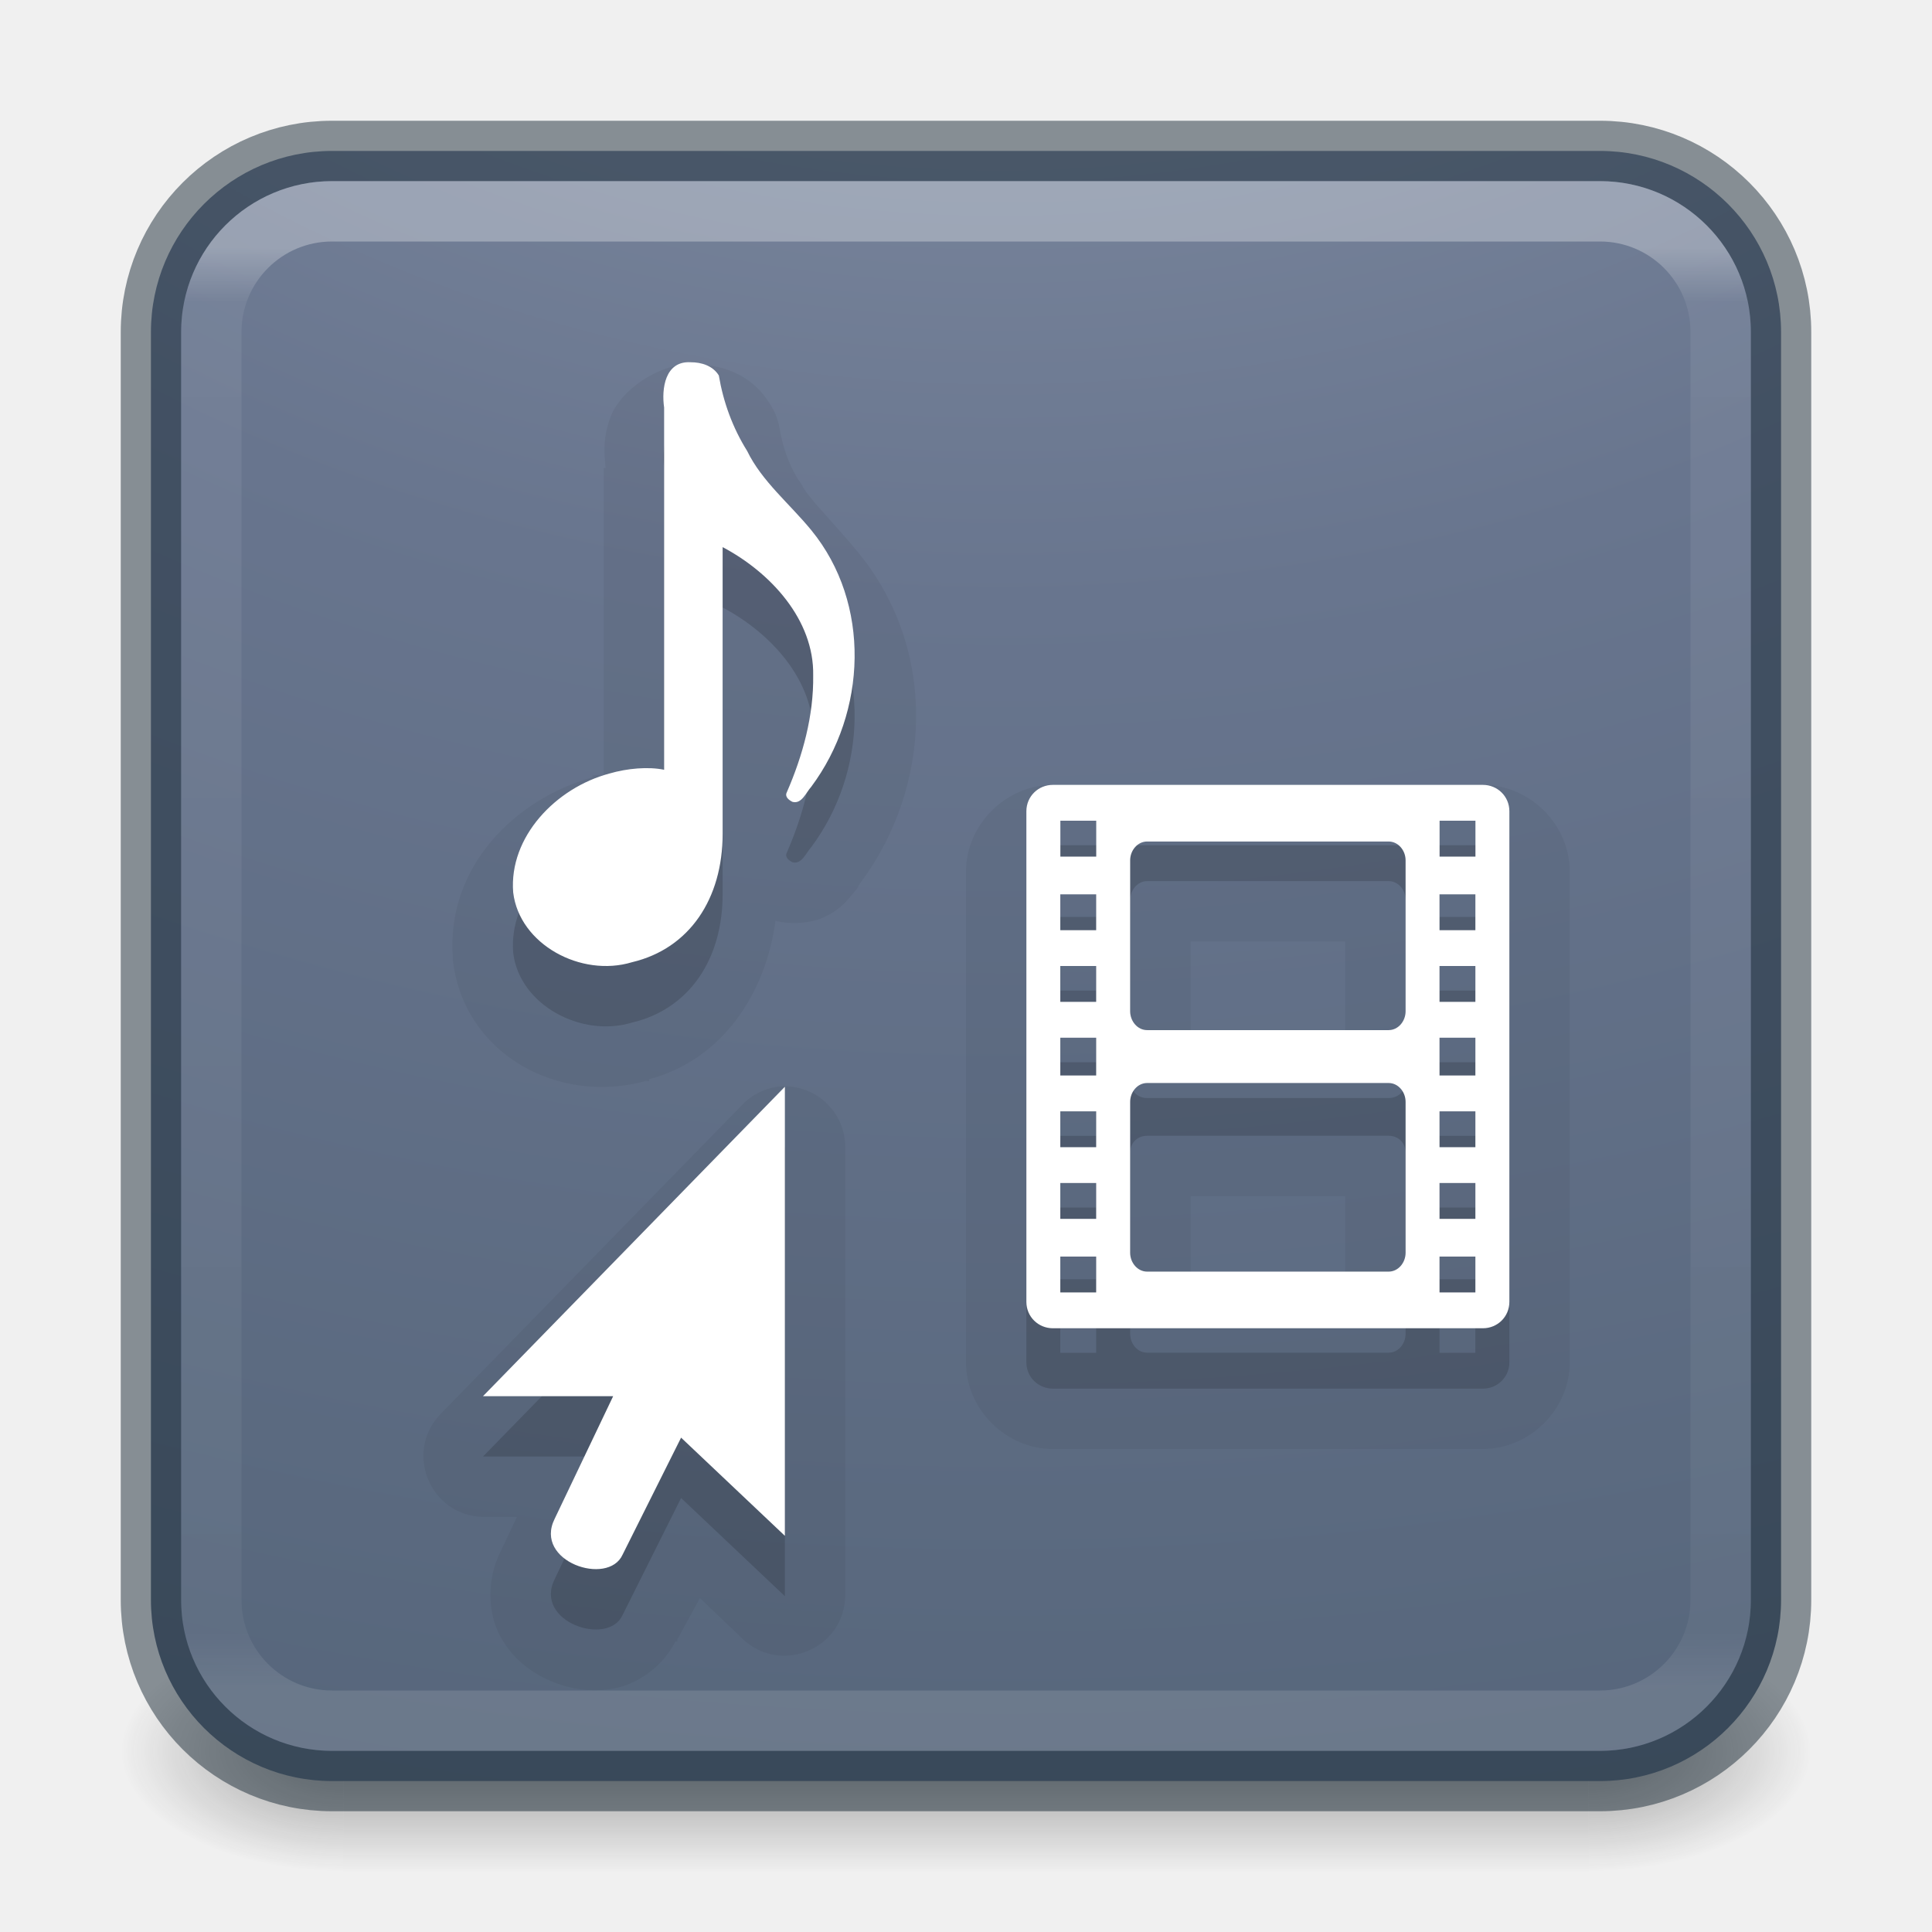
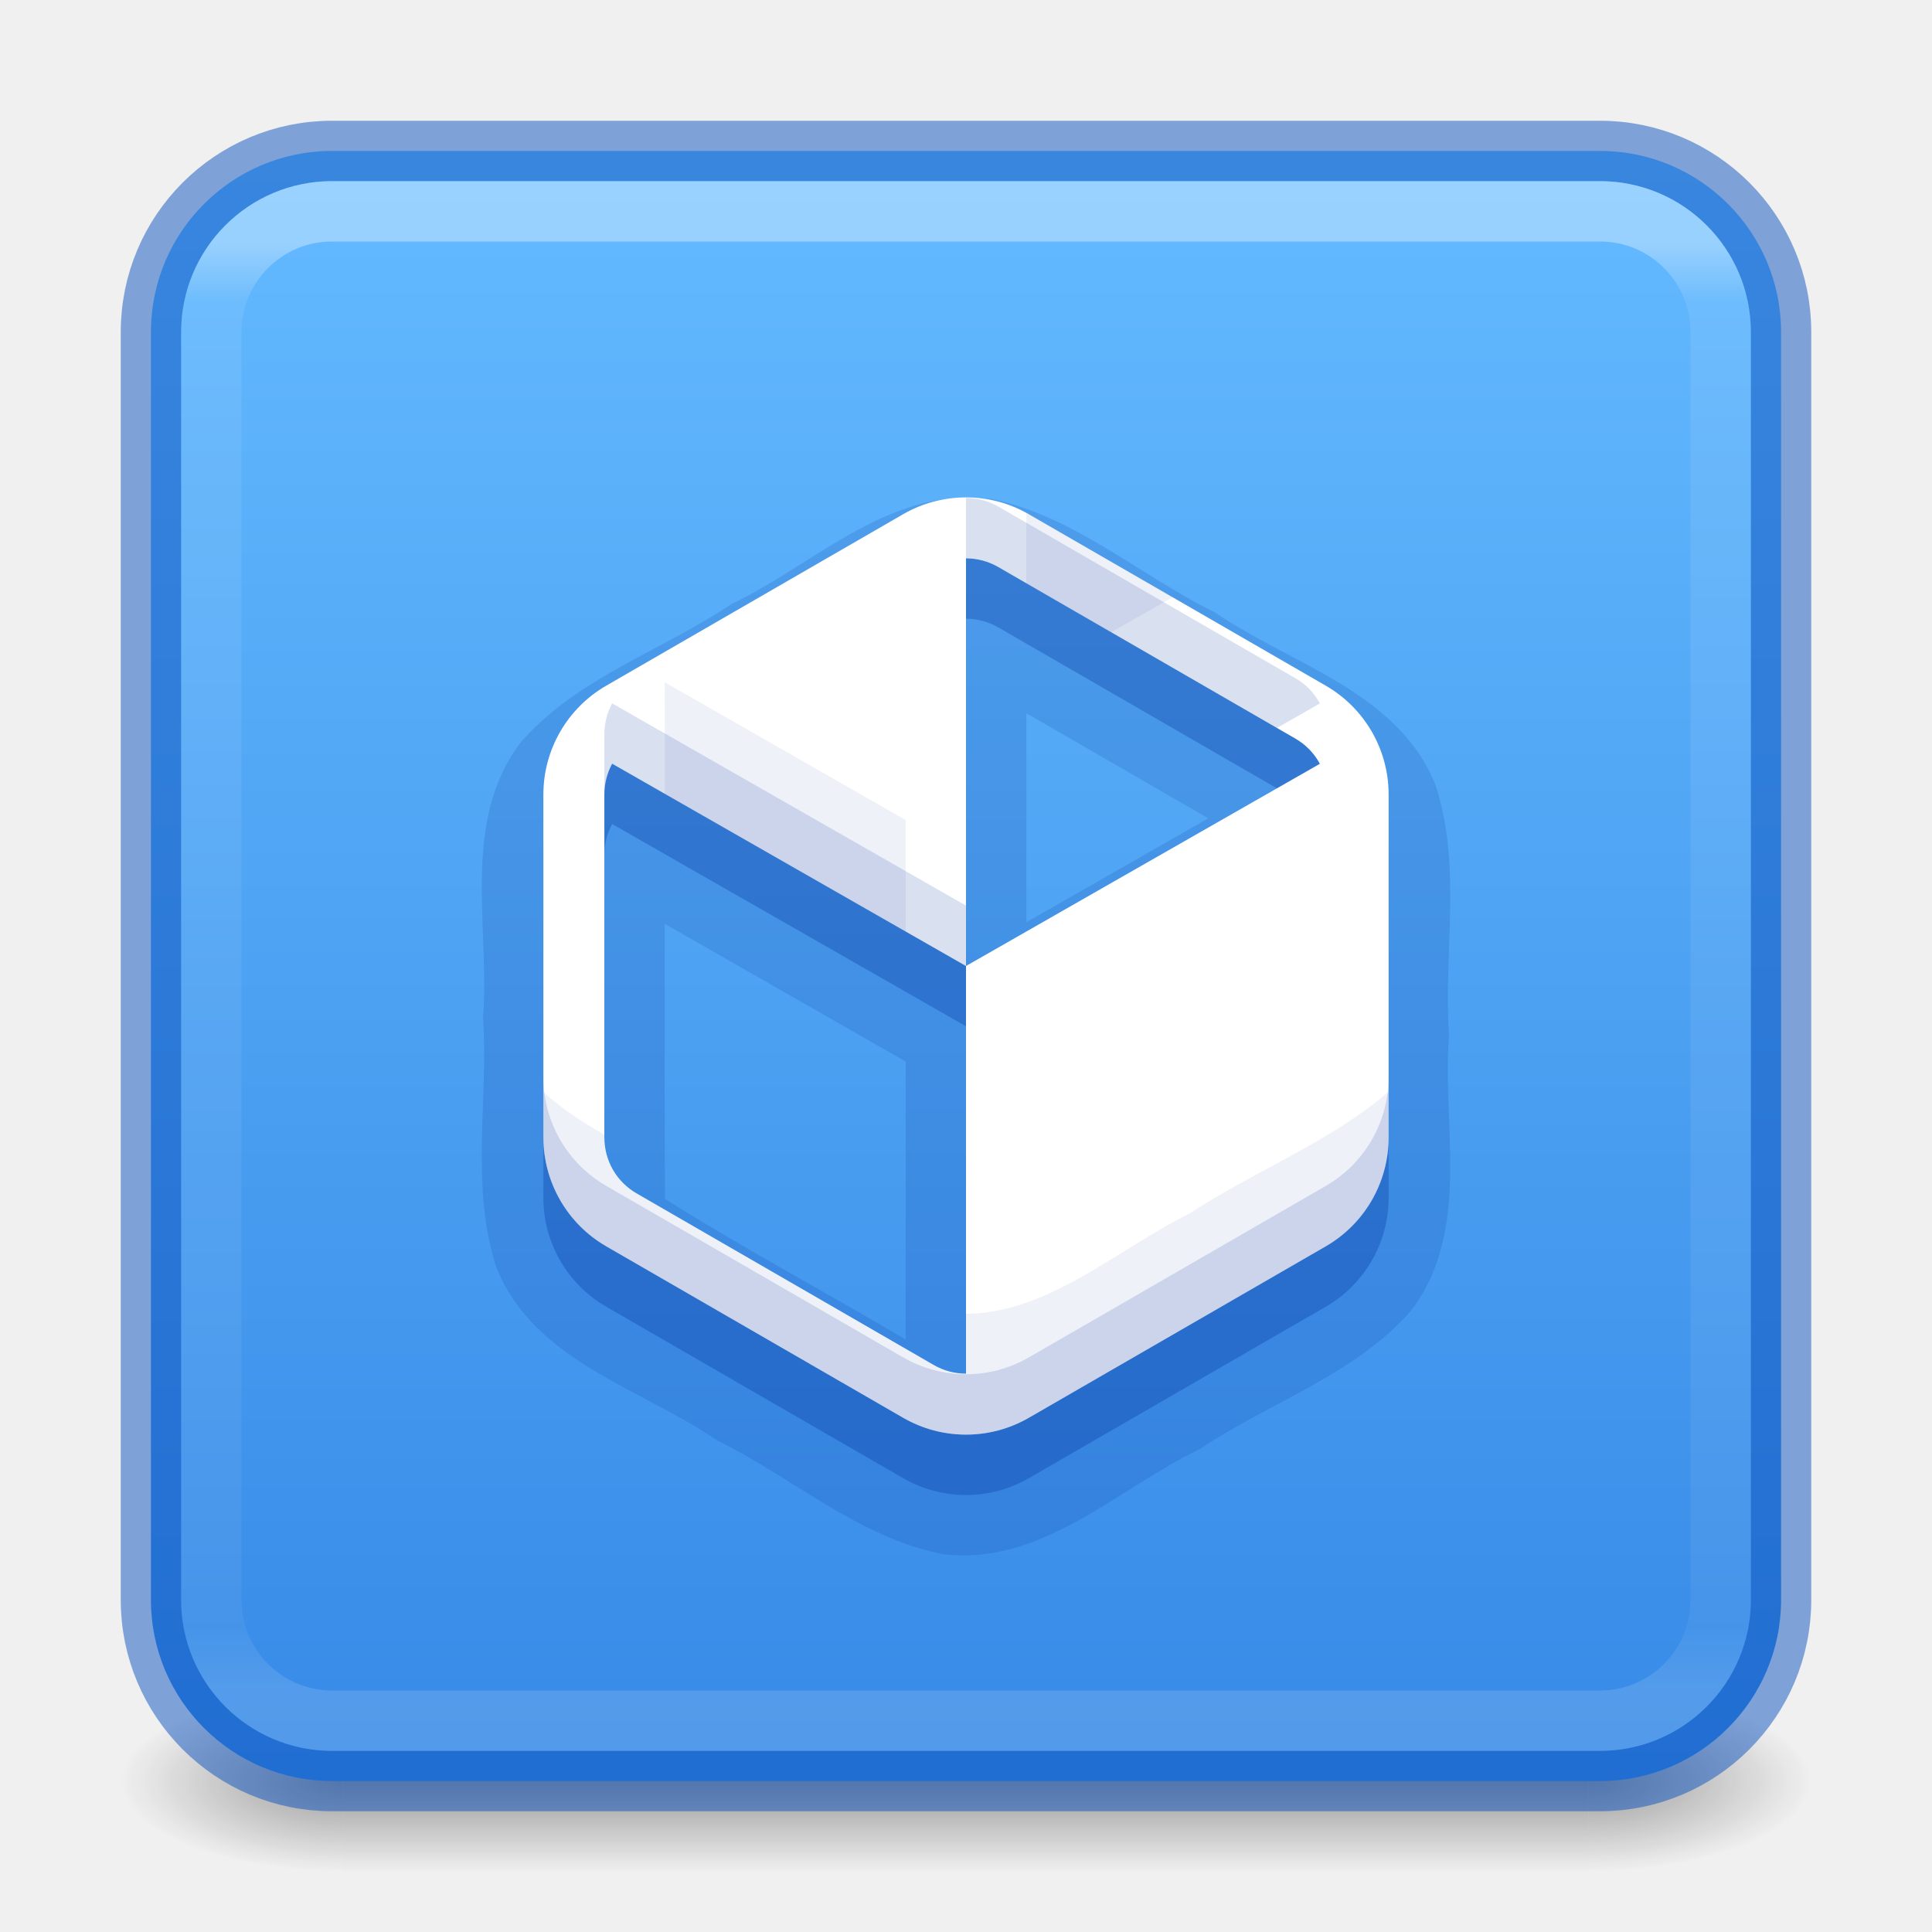
- <svg xmlns="http://www.w3.org/2000/svg" xmlns:xlink="http://www.w3.org/1999/xlink" version="1.1" width="32" height="32" id="svg4769">
-   <defs id="defs4771">
+ <svg xmlns="http://www.w3.org/2000/svg" xmlns:xlink="http://www.w3.org/1999/xlink" version="1.1" width="32" height="32" id="svg6860" xml:space="preserve">
+   <defs id="defs6862">
+     <linearGradient id="linearGradient3924-0">
+       <stop id="stop3926-6" style="stop-color:#ffffff;stop-opacity:1" offset="0" />
+       <stop id="stop3928-3" style="stop-color:#ffffff;stop-opacity:0.235" offset="0.042" />
+       <stop id="stop3930-2" style="stop-color:#ffffff;stop-opacity:0.157" offset="0.958" />
+       <stop id="stop3932-62" style="stop-color:#ffffff;stop-opacity:0.392" offset="1" />
+     </linearGradient>
+     <linearGradient id="linearGradient3688-166-749-6">
+       <stop id="stop2883-8" style="stop-color:#181818;stop-opacity:1" offset="0" />
+       <stop id="stop2885-3" style="stop-color:#181818;stop-opacity:0" offset="1" />
+     </linearGradient>
    <linearGradient id="linearGradient3702-501-757-3">
-       <stop offset="0" style="stop-color:#181818;stop-opacity:0" id="stop2895-3" />
-       <stop offset="0.5" style="stop-color:#181818;stop-opacity:1" id="stop2897-28" />
-       <stop offset="1" style="stop-color:#181818;stop-opacity:0" id="stop2899-8" />
+       <stop id="stop2895-3" style="stop-color:#181818;stop-opacity:0" offset="0" />
+       <stop id="stop2897-28" style="stop-color:#181818;stop-opacity:1" offset="0.5" />
+       <stop id="stop2899-8" style="stop-color:#181818;stop-opacity:0" offset="1" />
    </linearGradient>
-     <linearGradient gradientUnits="userSpaceOnUse" id="linearGradient3497" y2="39.999" x2="25.058" y1="47.028" x1="25.058" xlink:href="#linearGradient3702-501-757-3" />
-     <linearGradient id="linearGradient3688-464-309-7">
-       <stop offset="0" style="stop-color:#181818;stop-opacity:1" id="stop2889-0" />
-       <stop offset="1" style="stop-color:#181818;stop-opacity:0" id="stop2891-66" />
+     <radialGradient cx="4.993" cy="43.5" r="2.5" fx="4.993" fy="43.5" id="radialGradient2976-3-3" xlink:href="#linearGradient3688-166-749-6" gradientUnits="userSpaceOnUse" gradientTransform="matrix(2.003784,0,0,1.4,27.98813,-17.4)" />
+     <radialGradient cx="4.993" cy="43.5" r="2.5" fx="4.993" fy="43.5" id="radialGradient2978-2-5" xlink:href="#linearGradient3688-166-749-6" gradientUnits="userSpaceOnUse" gradientTransform="matrix(2.003784,0,0,1.4,-20.01187,-104.4)" />
+     <linearGradient xlink:href="#linearGradient909-3" id="linearGradient930-9-2" x1="16.768" y1="2.768" x2="16.768" y2="29.897" gradientUnits="userSpaceOnUse" gradientTransform="translate(4.1936035e-6)" />
+     <linearGradient x1="24" y1="6.24" x2="24" y2="41.76" id="linearGradient4161-0-2" xlink:href="#linearGradient3924-0" gradientUnits="userSpaceOnUse" gradientTransform="matrix(0.6756757,0,0,0.6756757,-0.2162128,-0.2162061)" />
+     <linearGradient xlink:href="#linearGradient3702-501-757-3" id="linearGradient963" gradientUnits="userSpaceOnUse" x1="25.058" y1="47.028" x2="25.058" y2="39.999" />
+     <linearGradient id="linearGradient909-3">
+       <stop id="stop901-6" style="stop-color:#64baff;stop-opacity:1" offset="0" />
+       <stop id="stop907-7" style="stop-color:#3689e6;stop-opacity:1" offset="1" />
    </linearGradient>
-     <radialGradient gradientTransform="matrix(2.003784,0,0,1.4,-20.01187,-104.4)" gradientUnits="userSpaceOnUse" id="radialGradient3495" r="2.5" cy="43.5" cx="4.993" xlink:href="#linearGradient3688-464-309-7" />
-     <linearGradient id="linearGradient3688-166-749-6">
-       <stop offset="0" style="stop-color:#181818;stop-opacity:1" id="stop2883-8" />
-       <stop offset="1" style="stop-color:#181818;stop-opacity:0" id="stop2885-3" />
-     </linearGradient>
-     <radialGradient gradientTransform="matrix(2.003784,0,0,1.4,27.98813,-17.4)" gradientUnits="userSpaceOnUse" id="radialGradient3493" r="2.5" cy="43.5" cx="4.993" xlink:href="#linearGradient3688-166-749-6" />
-     <linearGradient id="linearGradient2867-449-88-871-390-598-476-591-434-148-57-177-8-3-3-6-4-8-8-8-5">
-       <stop offset="0" style="stop-color:#919caf;stop-opacity:1" id="stop3750-1-0-7-6-6-1-3-9-3" />
-       <stop offset="0.262" style="stop-color:#68758e;stop-opacity:1" id="stop3752-3-7-4-0-32-8-923-0-7" />
-       <stop offset="0.705" style="stop-color:#485a6c;stop-opacity:1" id="stop3754-1-8-5-2-7-6-7-1-9" />
-       <stop offset="1" style="stop-color:#444c5c;stop-opacity:1" id="stop3756-1-6-2-6-6-1-96-6-0" />
-     </linearGradient>
-     <linearGradient id="linearGradient3924-0">
-       <stop offset="0" style="stop-color:#ffffff;stop-opacity:1" id="stop3926-6" />
-       <stop offset="0.038" style="stop-color:#ffffff;stop-opacity:0.235" id="stop3928-3" />
-       <stop offset="0.962" style="stop-color:#ffffff;stop-opacity:0.157" id="stop3930-2" />
-       <stop offset="1" style="stop-color:#ffffff;stop-opacity:0.392" id="stop3932-62" />
-     </linearGradient>
-     <linearGradient id="linearGradient4099" gradientUnits="userSpaceOnUse" gradientTransform="matrix(0.6756757,0,0,0.6756757,-0.2162186,-0.2162061)" x1="38.546" y1="6.374" x2="38.546" y2="41.679" xlink:href="#linearGradient3924-0" />
-     <radialGradient id="radialGradient4102" gradientUnits="userSpaceOnUse" gradientTransform="matrix(0,6.575229,-8.07228,0,96.95192,-56.11144)" cx="6.73" cy="9.957" r="12.672" xlink:href="#linearGradient2867-449-88-871-390-598-476-591-434-148-57-177-8-3-3-6-4-8-8-8-5" />
-     <radialGradient gradientTransform="matrix(2.003784,0,0,1.4,27.98813,-17.4)" gradientUnits="userSpaceOnUse" xlink:href="#linearGradient3688-464-309-7" id="radialGradient3163" fy="43.5" fx="4.993" r="2.5" cy="43.5" cx="4.993" />
-     <radialGradient gradientTransform="matrix(2.003784,0,0,1.4,-20.01187,-104.4)" gradientUnits="userSpaceOnUse" xlink:href="#linearGradient3688-464-309-7" id="radialGradient3165" fy="43.5" fx="4.993" r="2.5" cy="43.5" cx="4.993" />
  </defs>
-   <g style="opacity:0.4" id="g3712" transform="matrix(0.7368421,0,0,0.5714285,-1.68421,4.142859)">
-     <rect style="fill:url(#radialGradient3163);fill-opacity:1;stroke:none" id="rect2801" y="40" x="38" height="7" width="5" />
-     <rect style="fill:url(#radialGradient3165);fill-opacity:1;stroke:none" id="rect3696" transform="scale(-1)" y="-47" x="-10" height="7" width="5" />
-     <rect style="fill:url(#linearGradient3497);fill-opacity:1;stroke:none" id="rect3700" y="40" x="10" height="7" width="28" />
+   <g style="display:inline" id="g2036-2-8-6" transform="matrix(0.6999997,0,0,0.3333336,-0.7999958,15.33333)">
+     <g style="opacity:0.4" id="g3712-3-7-0" transform="matrix(1.052632,0,0,1.285713,-1.263158,-13.42854)">
+       <rect style="fill:url(#radialGradient2976-3-3);fill-opacity:1;stroke:none" id="rect2801-0-9-6" y="40" x="38" height="7" width="5" />
+       <rect style="fill:url(#radialGradient2978-2-5);fill-opacity:1;stroke:none" id="rect3696-2-2-2" transform="scale(-1)" y="-47" x="-10" height="7" width="5" />
+       <rect style="fill:url(#linearGradient963);fill-opacity:1;stroke:none" id="rect3700-1-0-6" y="40" x="10" height="7" width="28" />
+     </g>
  </g>
-   <rect id="rect5505-0" style="color:#000000;display:inline;overflow:visible;visibility:visible;fill:url(#radialGradient4102);fill-opacity:1;fill-rule:nonzero;stroke:#1c2c38;stroke-width:1;marker:none;enable-background:accumulate;stroke-opacity:0.5" x="2.5" y="2.5" width="27" height="27" rx="3" ry="3" />
-   <path style="color:#000000;display:inline;overflow:visible;visibility:visible;opacity:0.05;fill:#000000;fill-opacity:1;fill-rule:nonzero;stroke:none;stroke-width:1;marker:none;enable-background:accumulate" id="path4078" d="m 11.438,6 0,0.031 C 10.875,6.038 10.288,6.474 10.125,6.875 9.982,7.228 10.004,7.498 10.031,7.75 L 10,7.75 l 0,0.156 0,4.938 c -0.049,0.012 -0.107,-0.014 -0.156,0 -0.01,0.003 -0.021,-0.003 -0.031,0 l 0,0.031 c -1.281,0.358 -2.432,1.485 -2.312,3 -1.618e-4,0.01 -1.618e-4,0.021 0,0.031 0.186,1.569 1.761,2.395 3.188,2 0.021,-0.006 0.041,0.006 0.062,0 l 0,-0.031 c 1.211,-0.321 1.93,-1.414 2.094,-2.625 0.252,0.07 0.594,0.041 0.812,-0.062 0.219,-0.104 0.33,-0.224 0.406,-0.312 0.152,-0.176 0.223,-0.264 0.125,-0.156 C 14.21,14.689 14.231,14.657 14.25,14.625 15.436,13.035 15.538,10.766 14.219,9.156 13.773,8.612 13.387,8.251 13.281,8.031 13.262,7.999 13.241,7.968 13.219,7.938 13.053,7.672 12.96,7.382 12.906,7.062 12.88,6.928 12.827,6.801 12.75,6.688 12.428,6.161 11.908,6.042 11.5,6.031 L 11.5,6 c -0.01,-5.596e-4 -0.021,2.576e-4 -0.031,0 -0.008,-4.71e-5 -0.024,-6.14e-5 -0.031,0 z m 6,7 C 16.668,13 16,13.65 16,14.438 l 0,8.125 C 16,23.35 16.668,24 17.438,24 l 7.125,0 C 25.332,24 26,23.35 26,22.562 l 0,-8.125 C 26,13.65 25.332,13 24.562,13 Z m 2.281,2.594 2.562,0 0,1.594 -2.562,0 z M 12.875,18 c -0.228,0.033 -0.437,0.143 -0.594,0.312 l -5,5.125 C 6.694,24.075 7.134,25.107 8,25.125 l 0.562,0 -0.281,0.594 c -0.21,0.422 -0.211,0.983 0,1.375 0.211,0.392 0.531,0.617 0.844,0.75 0.312,0.133 0.653,0.19 1.031,0.125 0.366,-0.062 0.808,-0.335 1.031,-0.781 l 0.031,0 c 0.003,-0.007 -0.003,-0.025 0,-0.031 l 0.375,-0.688 0.719,0.688 C 12.95,27.743 13.982,27.304 14,26.438 L 14,19 c 5.93e-4,-0.603 -0.526,-1.071 -1.125,-1 z m 6.844,1.812 2.562,0 0,1.594 -2.562,0 z" />
-   <path style="color:#000000;display:inline;overflow:visible;visibility:visible;opacity:0.15;fill:#000000;fill-opacity:1;fill-rule:nonzero;stroke:none;stroke-width:1.708;marker:none;enable-background:accumulate" d="M 11.438,7 C 11.012,6.976 10.955,7.444 11,7.75 l 0,6 C 10.739,13.695 10.388,13.726 10.094,13.812 9.209,14.048 8.427,14.86 8.5,15.781 c 0.102,0.862 1.126,1.412 1.969,1.156 0.954,-0.226 1.5,-1.055 1.5,-2.125 l 0,-4.75 c 0.793,0.419 1.516,1.202 1.5,2.125 0.009,0.667 -0.173,1.33 -0.438,1.938 -0.036,0.073 0.037,0.128 0.094,0.156 0.153,0.043 0.226,-0.156 0.312,-0.25 0.921,-1.235 0.994,-3.037 0,-4.25 C 13.085,9.35 12.616,8.969 12.375,8.469 12.134,8.084 11.98,7.658 11.906,7.219 11.809,7.06 11.621,6.999 11.438,7 Z m 6,7 C 17.2,14 17,14.188 17,14.438 l 0,8.125 C 17,22.812 17.2,23 17.438,23 l 7.125,0 C 24.8,23 25,22.812 25,22.562 l 0,-8.125 C 25,14.188 24.8,14 24.562,14 Z m 0.125,0.594 0.594,0 0,0.594 -0.594,0 z m 1.438,0 4,0 c 0.158,0 0.281,0.146 0.281,0.312 l 0,3 c 0,0.166 -0.123,0.281 -0.281,0.281 l -4,0 c -0.158,0 -0.281,-0.115 -0.281,-0.281 l 0,-3 c 0,-0.166 0.123,-0.312 0.281,-0.312 z m 4.844,0 0.594,0 0,0.594 -0.594,0 z m -6.281,1.219 0.594,0 0,0.594 -0.594,0 z m 6.281,0 0.594,0 0,0.594 -0.594,0 z M 17.562,17 l 0.594,0 0,0.594 -0.594,0 z m 6.281,0 0.594,0 0,0.594 -0.594,0 z m -6.281,1.188 0.594,0 0,0.625 -0.594,0 z m 6.281,0 0.594,0 0,0.625 -0.594,0 z M 19,18.812 l 4,0 c 0.158,0 0.281,0.115 0.281,0.281 l 0,3 c 0,0.166 -0.123,0.312 -0.281,0.312 l -4,0 c -0.158,0 -0.281,-0.146 -0.281,-0.312 l 0,-3 c 0,-0.166 0.123,-0.281 0.281,-0.281 z m -1.438,0.594 0.594,0 0,0.594 -0.594,0 z m 6.281,0 0.594,0 0,0.594 -0.594,0 z M 13,19 l -5,5.125 2.156,0 -0.969,2.031 c -0.353,0.709 0.886,1.124 1.125,0.594 L 11.281,24.812 13,26.438 Z m 4.562,1.594 0.594,0 0,0.594 -0.594,0 z m 6.281,0 0.594,0 0,0.594 -0.594,0 z m -6.281,1.219 0.594,0 0,0.594 -0.594,0 z m 6.281,0 0.594,0 0,0.594 -0.594,0 z" id="rect3032-6" />
-   <path style="color:#000000;display:inline;overflow:visible;visibility:visible;fill:#ffffff;fill-opacity:1;fill-rule:nonzero;stroke:none;stroke-width:1;marker:none;enable-background:accumulate" d="M 11.438,6 C 11.012,5.976 10.955,6.444 11,6.75 l 0,6 C 10.739,12.695 10.388,12.726 10.094,12.812 9.209,13.048 8.427,13.86 8.5,14.781 c 0.102,0.862 1.126,1.412 1.969,1.156 0.954,-0.226 1.5,-1.055 1.5,-2.125 l 0,-4.75 c 0.793,0.419 1.516,1.202 1.5,2.125 0.009,0.667 -0.173,1.33 -0.438,1.938 -0.036,0.073 0.037,0.128 0.094,0.156 0.153,0.043 0.226,-0.156 0.312,-0.25 0.921,-1.235 0.994,-3.037 0,-4.25 C 13.085,8.35 12.616,7.969 12.375,7.469 12.134,7.084 11.98,6.658 11.906,6.219 11.809,6.06 11.621,5.999 11.438,6 Z m 6,7 C 17.2,13 17,13.188 17,13.438 l 0,8.125 C 17,21.812 17.2,22 17.438,22 l 7.125,0 C 24.8,22 25,21.812 25,21.562 l 0,-8.125 C 25,13.188 24.8,13 24.562,13 Z m 0.125,0.594 0.594,0 0,0.594 -0.594,0 z m 6.281,0 0.594,0 0,0.594 -0.594,0 z M 19,13.938 l 4,0 c 0.158,0 0.281,0.146 0.281,0.312 l 0,2.5 c 0,0.166 -0.123,0.312 -0.281,0.312 l -4,0 c -0.158,0 -0.281,-0.146 -0.281,-0.312 l 0,-2.5 c 0,-0.166 0.123,-0.312 0.281,-0.312 z m -1.438,0.875 0.594,0 0,0.594 -0.594,0 z m 6.281,0 0.594,0 0,0.594 -0.594,0 z M 17.562,16 l 0.594,0 0,0.594 -0.594,0 z m 6.281,0 0.594,0 0,0.594 -0.594,0 z m -6.281,1.188 0.594,0 0,0.625 -0.594,0 z m 6.281,0 0.594,0 0,0.625 -0.594,0 z M 19,17.938 l 4,0 c 0.158,0 0.281,0.146 0.281,0.312 l 0,2.5 c 0,0.166 -0.123,0.312 -0.281,0.312 l -4,0 c -0.158,0 -0.281,-0.146 -0.281,-0.312 l 0,-2.5 c 0,-0.166 0.123,-0.312 0.281,-0.312 z m -1.438,0.469 0.594,0 0,0.594 -0.594,0 z m 6.281,0 0.594,0 0,0.594 -0.594,0 z M 13,18 l -5,5.125 2.156,0 -0.969,2.031 c -0.353,0.709 0.886,1.124 1.125,0.594 L 11.281,23.812 13,25.438 Z m 4.562,1.594 0.594,0 0,0.594 -0.594,0 z m 6.281,0 0.594,0 0,0.594 -0.594,0 z m -6.281,1.219 0.594,0 0,0.594 -0.594,0 z m 6.281,0 0.594,0 0,0.594 -0.594,0 z" id="rect3032" />
-   <rect id="rect6741-7-4" style="opacity:0.3;fill:none;stroke:url(#linearGradient4099);stroke-width:1;stroke-linecap:round;stroke-linejoin:round;stroke-miterlimit:4;stroke-dasharray:none;stroke-dashoffset:0;stroke-opacity:1" x="3.5" y="3.5" width="25" height="25" rx="2" ry="2" />
+   <rect style="color:#000000;font-variation-settings:normal;display:inline;overflow:visible;visibility:visible;opacity:1;vector-effect:none;fill:url(#linearGradient930-9-2);fill-opacity:1;fill-rule:nonzero;stroke:#0d52bf;stroke-width:1;stroke-linecap:butt;stroke-linejoin:miter;stroke-miterlimit:4;stroke-dasharray:none;stroke-dashoffset:0;stroke-opacity:0.5;marker:none;enable-background:accumulate;stop-color:#000000;stop-opacity:1" id="rect5505-21-1-2-1" y="2.5" x="2.5" ry="3" rx="3" height="27" width="27" />
+   <rect style="opacity:0.35;fill:none;stroke:url(#linearGradient4161-0-2);stroke-width:1;stroke-linecap:round;stroke-linejoin:round;stroke-miterlimit:4;stroke-dasharray:none;stroke-dashoffset:0;stroke-opacity:1" id="rect6741-7-4-3-8" y="3.5" x="3.5" ry="2" rx="2" height="25" width="25" />
+   <path id="path9124-5-9" style="font-variation-settings:normal;opacity:0.15;mix-blend-mode:normal;vector-effect:none;fill:#002e99;fill-opacity:1;stroke:none;stroke-width:1;stroke-linecap:butt;stroke-linejoin:miter;stroke-miterlimit:4;stroke-dasharray:none;stroke-dashoffset:0;stroke-opacity:1;-inkscape-stroke:none;marker:none;stop-color:#000000;stop-opacity:1" d="M 15.936,8.24 C 14.483,8.301 13.378,9.402 12.121,10.002 10.969,10.775 9.56,11.226 8.631,12.287 7.625,13.602 8.117,15.337 8,16.86 c 0.094,1.383 -0.222,2.829 0.234,4.163 0.634,1.53 2.385,1.972 3.645,2.835 1.244,0.611 2.338,1.605 3.72,1.88 1.643,0.215 2.902,-1.08 4.28,-1.741 1.152,-0.774 2.565,-1.224 3.492,-2.289 C 24.374,20.393 23.883,18.659 24,17.138 23.906,15.755 24.222,14.309 23.766,12.974 23.13,11.446 21.38,11.005 20.121,10.142 18.877,9.532 17.783,8.536 16.4,8.261 c -0.155,-0.004 -0.31,-0.03 -0.465,-0.021 z m 4.078,5.314 C 19.009,14.128 18.005,14.702 17,15.275 c 0,-1.154 0,-2.307 0,-3.461 1.005,0.58 2.009,1.16 3.014,1.74 z M 15,17.582 c 0,1.535 0,3.069 0,4.604 -1.321,-0.782 -2.7,-1.518 -3.986,-2.328 -0.009,-1.519 -0.001,-3.038 -0.004,-4.557 1.33,0.76 2.66,1.521 3.99,2.281 z" />
+   <path id="path9124-5" style="font-variation-settings:normal;opacity:0.3;mix-blend-mode:normal;vector-effect:none;fill:#002e99;fill-opacity:1;stroke:none;stroke-width:1;stroke-linecap:butt;stroke-linejoin:miter;stroke-miterlimit:4;stroke-dasharray:none;stroke-dashoffset:0;stroke-opacity:1;-inkscape-stroke:none;marker:none;stop-color:#000000;stop-opacity:1" d="m 16,9.238 c -0.359,0 -0.718,0.093 -1.041,0.279 L 10.041,12.357 C 9.396,12.729 9,13.415 9,14.16 v 5.678 c 0,0.745 0.396,1.432 1.041,1.805 l 4.918,2.84 c 0.645,0.372 1.437,0.372 2.082,0 l 4.918,-2.84 C 22.604,21.27 23,20.582 23,19.837 V 14.16 C 23,13.415 22.604,12.729 21.959,12.357 L 17.041,9.517 C 16.718,9.331 16.359,9.238 16,9.238 Z m 0,1.01 c 0.185,0 0.369,0.048 0.537,0.145 l 4.918,2.84 c 0.177,0.102 0.314,0.247 0.406,0.418 L 16,16.999 v 6.752 c -0.185,0 -0.369,-0.048 -0.537,-0.145 l -4.918,-2.84 c -0.334,-0.193 -0.535,-0.542 -0.535,-0.93 v -5.678 c 0,-0.183 0.046,-0.357 0.129,-0.51 L 16,16.999 Z" />
+   <path id="path9124" style="font-variation-settings:normal;opacity:1;mix-blend-mode:normal;vector-effect:none;fill:#ffffff;fill-opacity:1;stroke:none;stroke-width:1;stroke-linecap:butt;stroke-linejoin:miter;stroke-miterlimit:4;stroke-dasharray:none;stroke-dashoffset:0;stroke-opacity:1;-inkscape-stroke:none;marker:none;stop-color:#000000;stop-opacity:1" d="m 16,8.238 c -0.359,0 -0.718,0.093 -1.041,0.279 L 10.041,11.357 C 9.396,11.73 9,12.415 9,13.16 v 5.678 c 0,0.745 0.396,1.432 1.041,1.805 l 4.918,2.84 c 0.645,0.372 1.437,0.372 2.082,0 l 4.918,-2.84 C 22.604,20.27 23,19.583 23,18.838 v -5.678 c 0,-0.745 -0.396,-1.43 -1.041,-1.803 L 17.041,8.518 C 16.718,8.331 16.359,8.238 16,8.238 Z m 0,1.01 c 0.185,0 0.369,0.048 0.537,0.145 l 4.918,2.84 c 0.177,0.102 0.314,0.247 0.406,0.418 L 16,16 v 6.752 c -0.185,0 -0.369,-0.048 -0.537,-0.145 l -4.918,-2.84 c -0.334,-0.193 -0.535,-0.542 -0.535,-0.93 v -5.678 c 0,-0.183 0.046,-0.357 0.129,-0.51 L 16,16 Z" />
+   <path id="path9124-2" style="font-variation-settings:normal;opacity:0.07;mix-blend-mode:normal;vector-effect:none;fill:#002e99;fill-opacity:1;stroke:none;stroke-width:1;stroke-linecap:butt;stroke-linejoin:miter;stroke-miterlimit:4;stroke-dasharray:none;stroke-dashoffset:0;stroke-opacity:1;-inkscape-stroke:none;marker:none;stop-color:#000000;stop-opacity:1" d="M 17,8.498 V 9.66 l 1.406,0.812 1.016,-0.58 -2.381,-1.375 C 17.028,8.51 17.013,8.505 17,8.498 Z M 11.01,11.3 c 0.001,0.616 0.003,1.232 0.002,1.848 L 15,15.427 V 13.582 Z M 23,18.082 c -0.974,0.837 -2.222,1.312 -3.295,2.016 C 18.516,20.686 17.365,21.752 16,21.761 v 0.99 c -0.185,0 -0.369,-0.048 -0.537,-0.145 L 10.545,19.767 C 10.211,19.574 10.01,19.225 10.01,18.838 v -0.043 C 9.647,18.586 9.3,18.361 9,18.088 v 0.75 c 0,0.745 0.396,1.432 1.041,1.805 l 4.918,2.84 c 0.645,0.372 1.437,0.372 2.082,0 l 4.918,-2.84 C 22.604,20.27 23,19.583 23,18.838 Z" />
+   <path id="path9124-7" style="font-variation-settings:normal;opacity:0.15;mix-blend-mode:normal;vector-effect:none;fill:#002e99;fill-opacity:1;stroke:none;stroke-width:1;stroke-linecap:butt;stroke-linejoin:miter;stroke-miterlimit:4;stroke-dasharray:none;stroke-dashoffset:0;stroke-opacity:1;-inkscape-stroke:none;marker:none;stop-color:#000000;stop-opacity:1" d="m 16,8.248 v 1 c 0.185,0 0.369,0.048 0.537,0.145 l 4.613,2.664 0.711,-0.406 c -0.092,-0.171 -0.229,-0.316 -0.406,-0.418 L 16.537,8.392 C 16.369,8.295 16.185,8.248 16,8.248 Z M 10.139,11.65 c -0.082,0.153 -0.129,0.327 -0.129,0.51 v 1 c 0,-0.183 0.046,-0.357 0.129,-0.51 L 16,16 v -1 z M 9,17.838 v 1 c 0,0.745 0.396,1.432 1.041,1.805 l 4.918,2.84 c 0.645,0.372 1.437,0.372 2.082,0 l 4.918,-2.84 C 22.604,20.27 23,19.583 23,18.838 v -1 c 0,0.745 -0.396,1.432 -1.041,1.805 l -4.918,2.84 c -0.645,0.372 -1.437,0.372 -2.082,0 L 10.041,19.642 C 9.396,19.27 9,18.583 9,17.838 Z" />
</svg>
